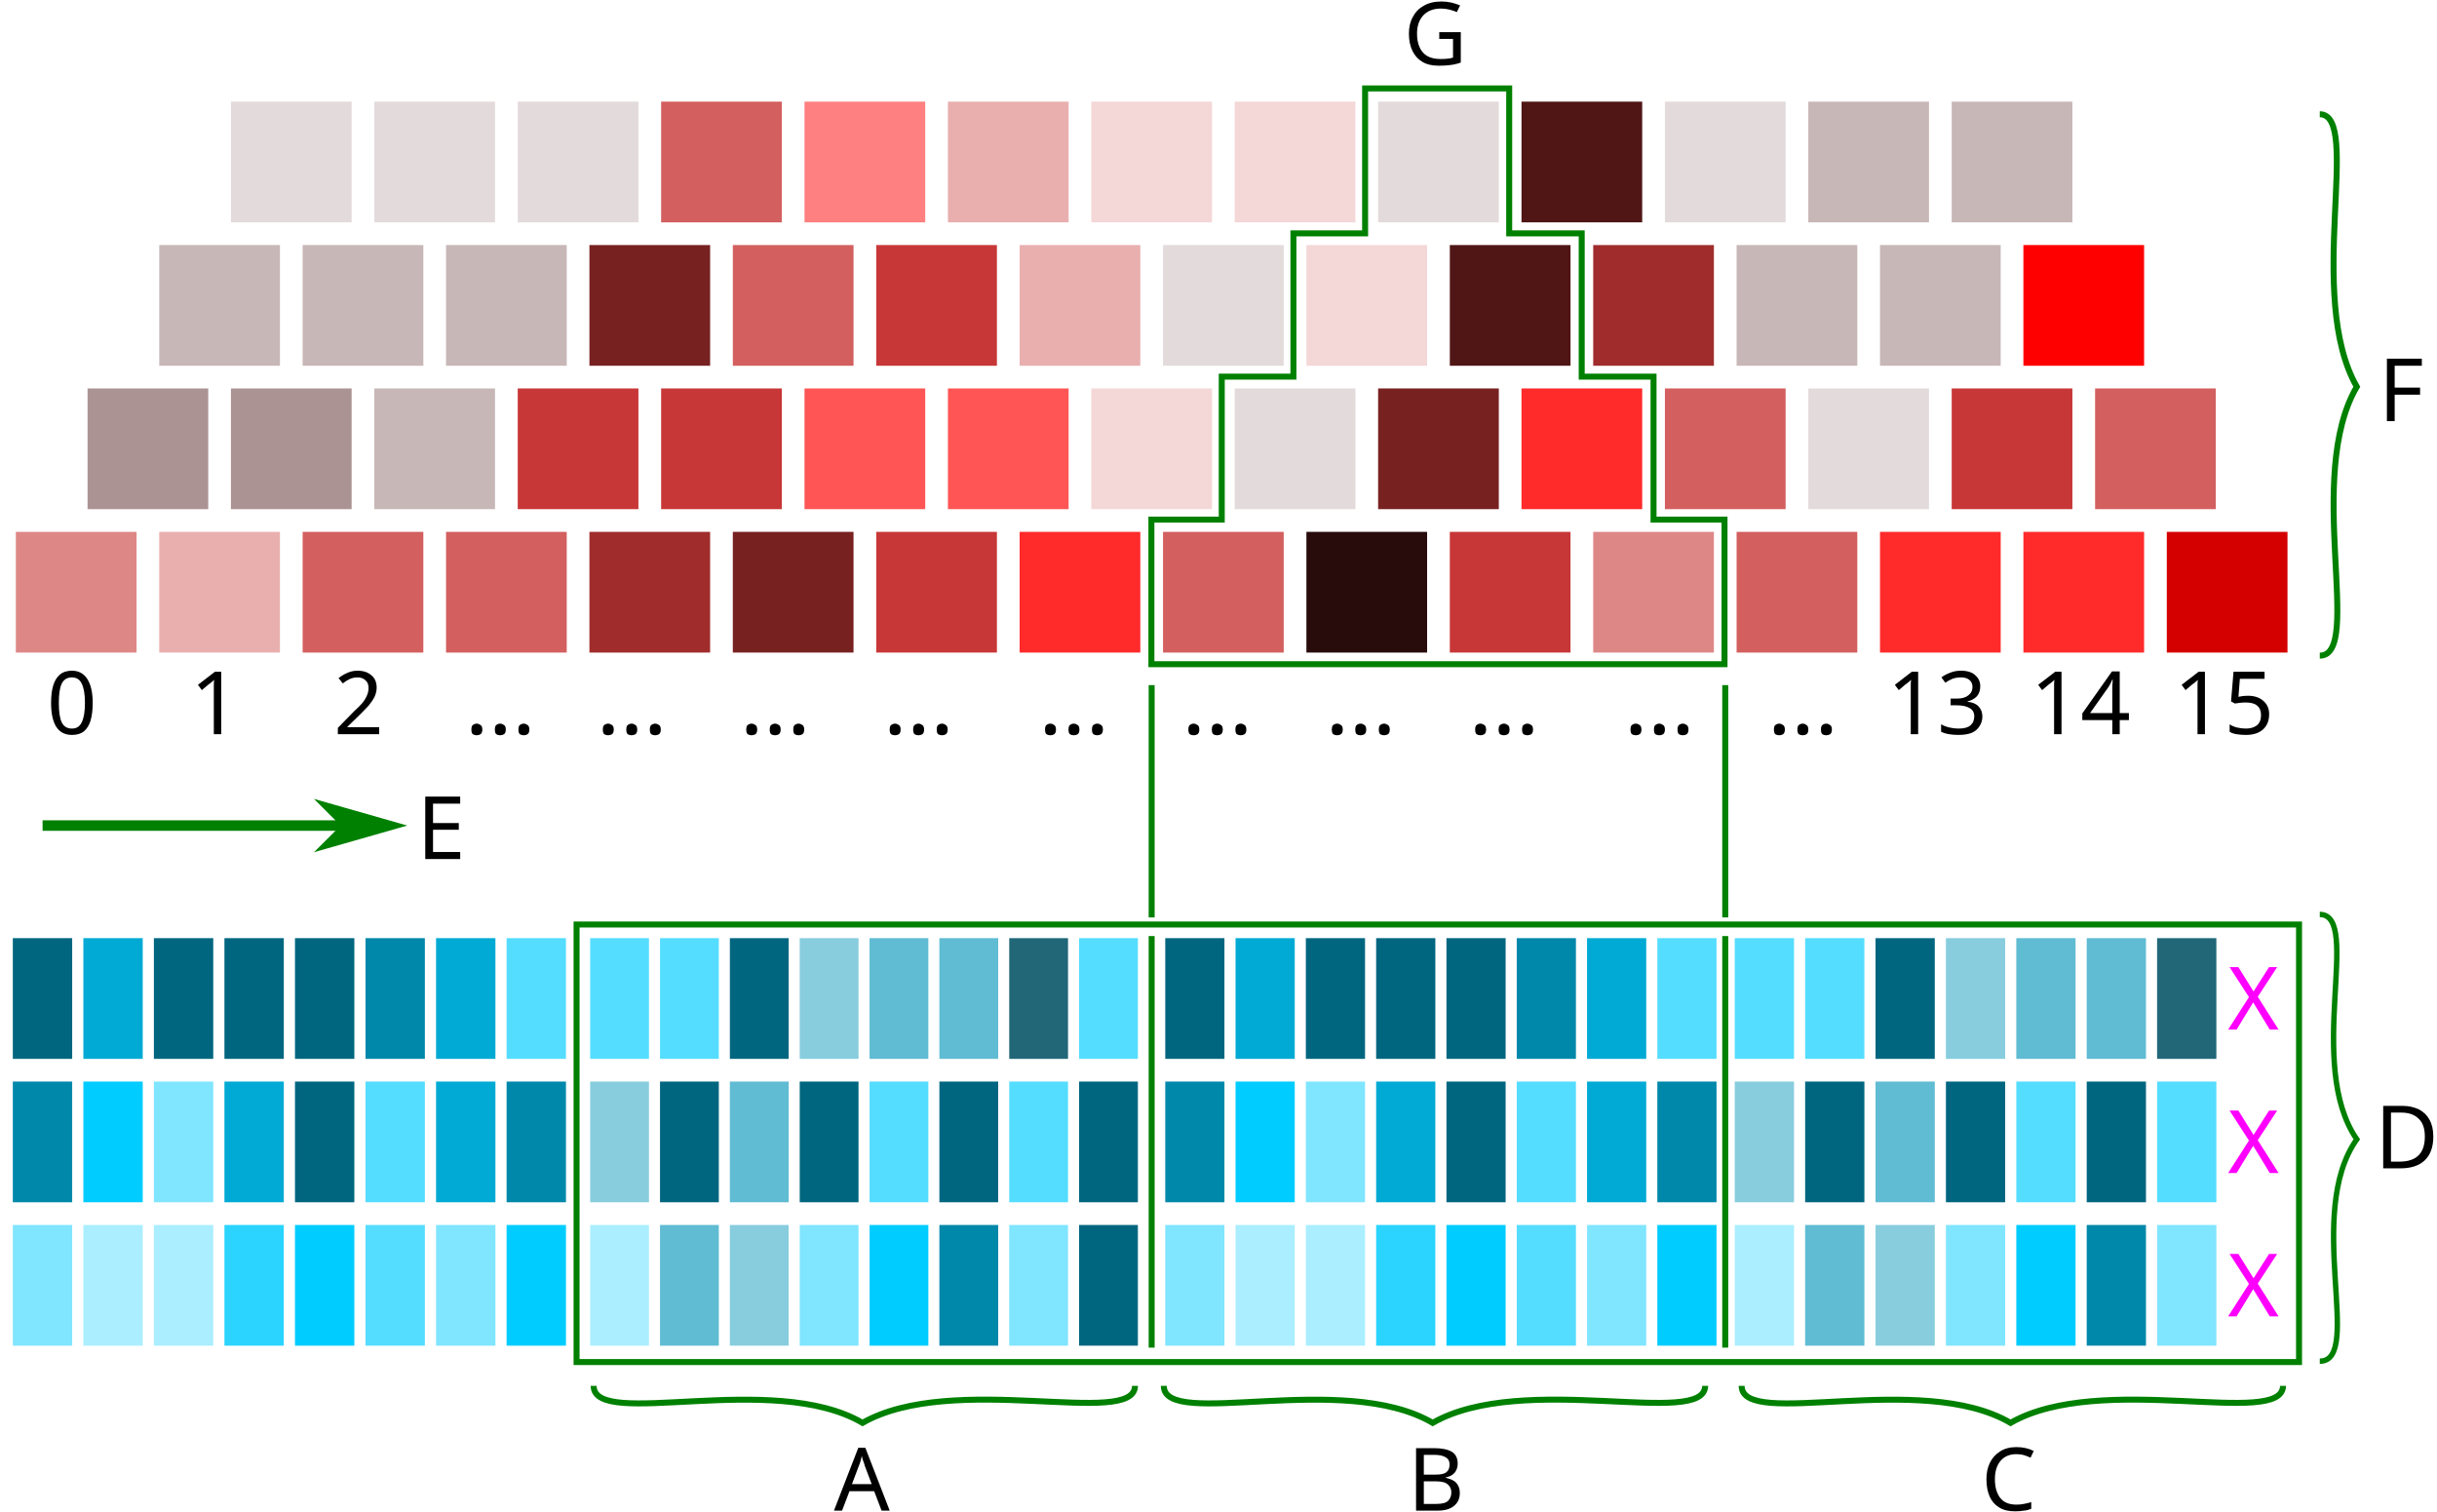
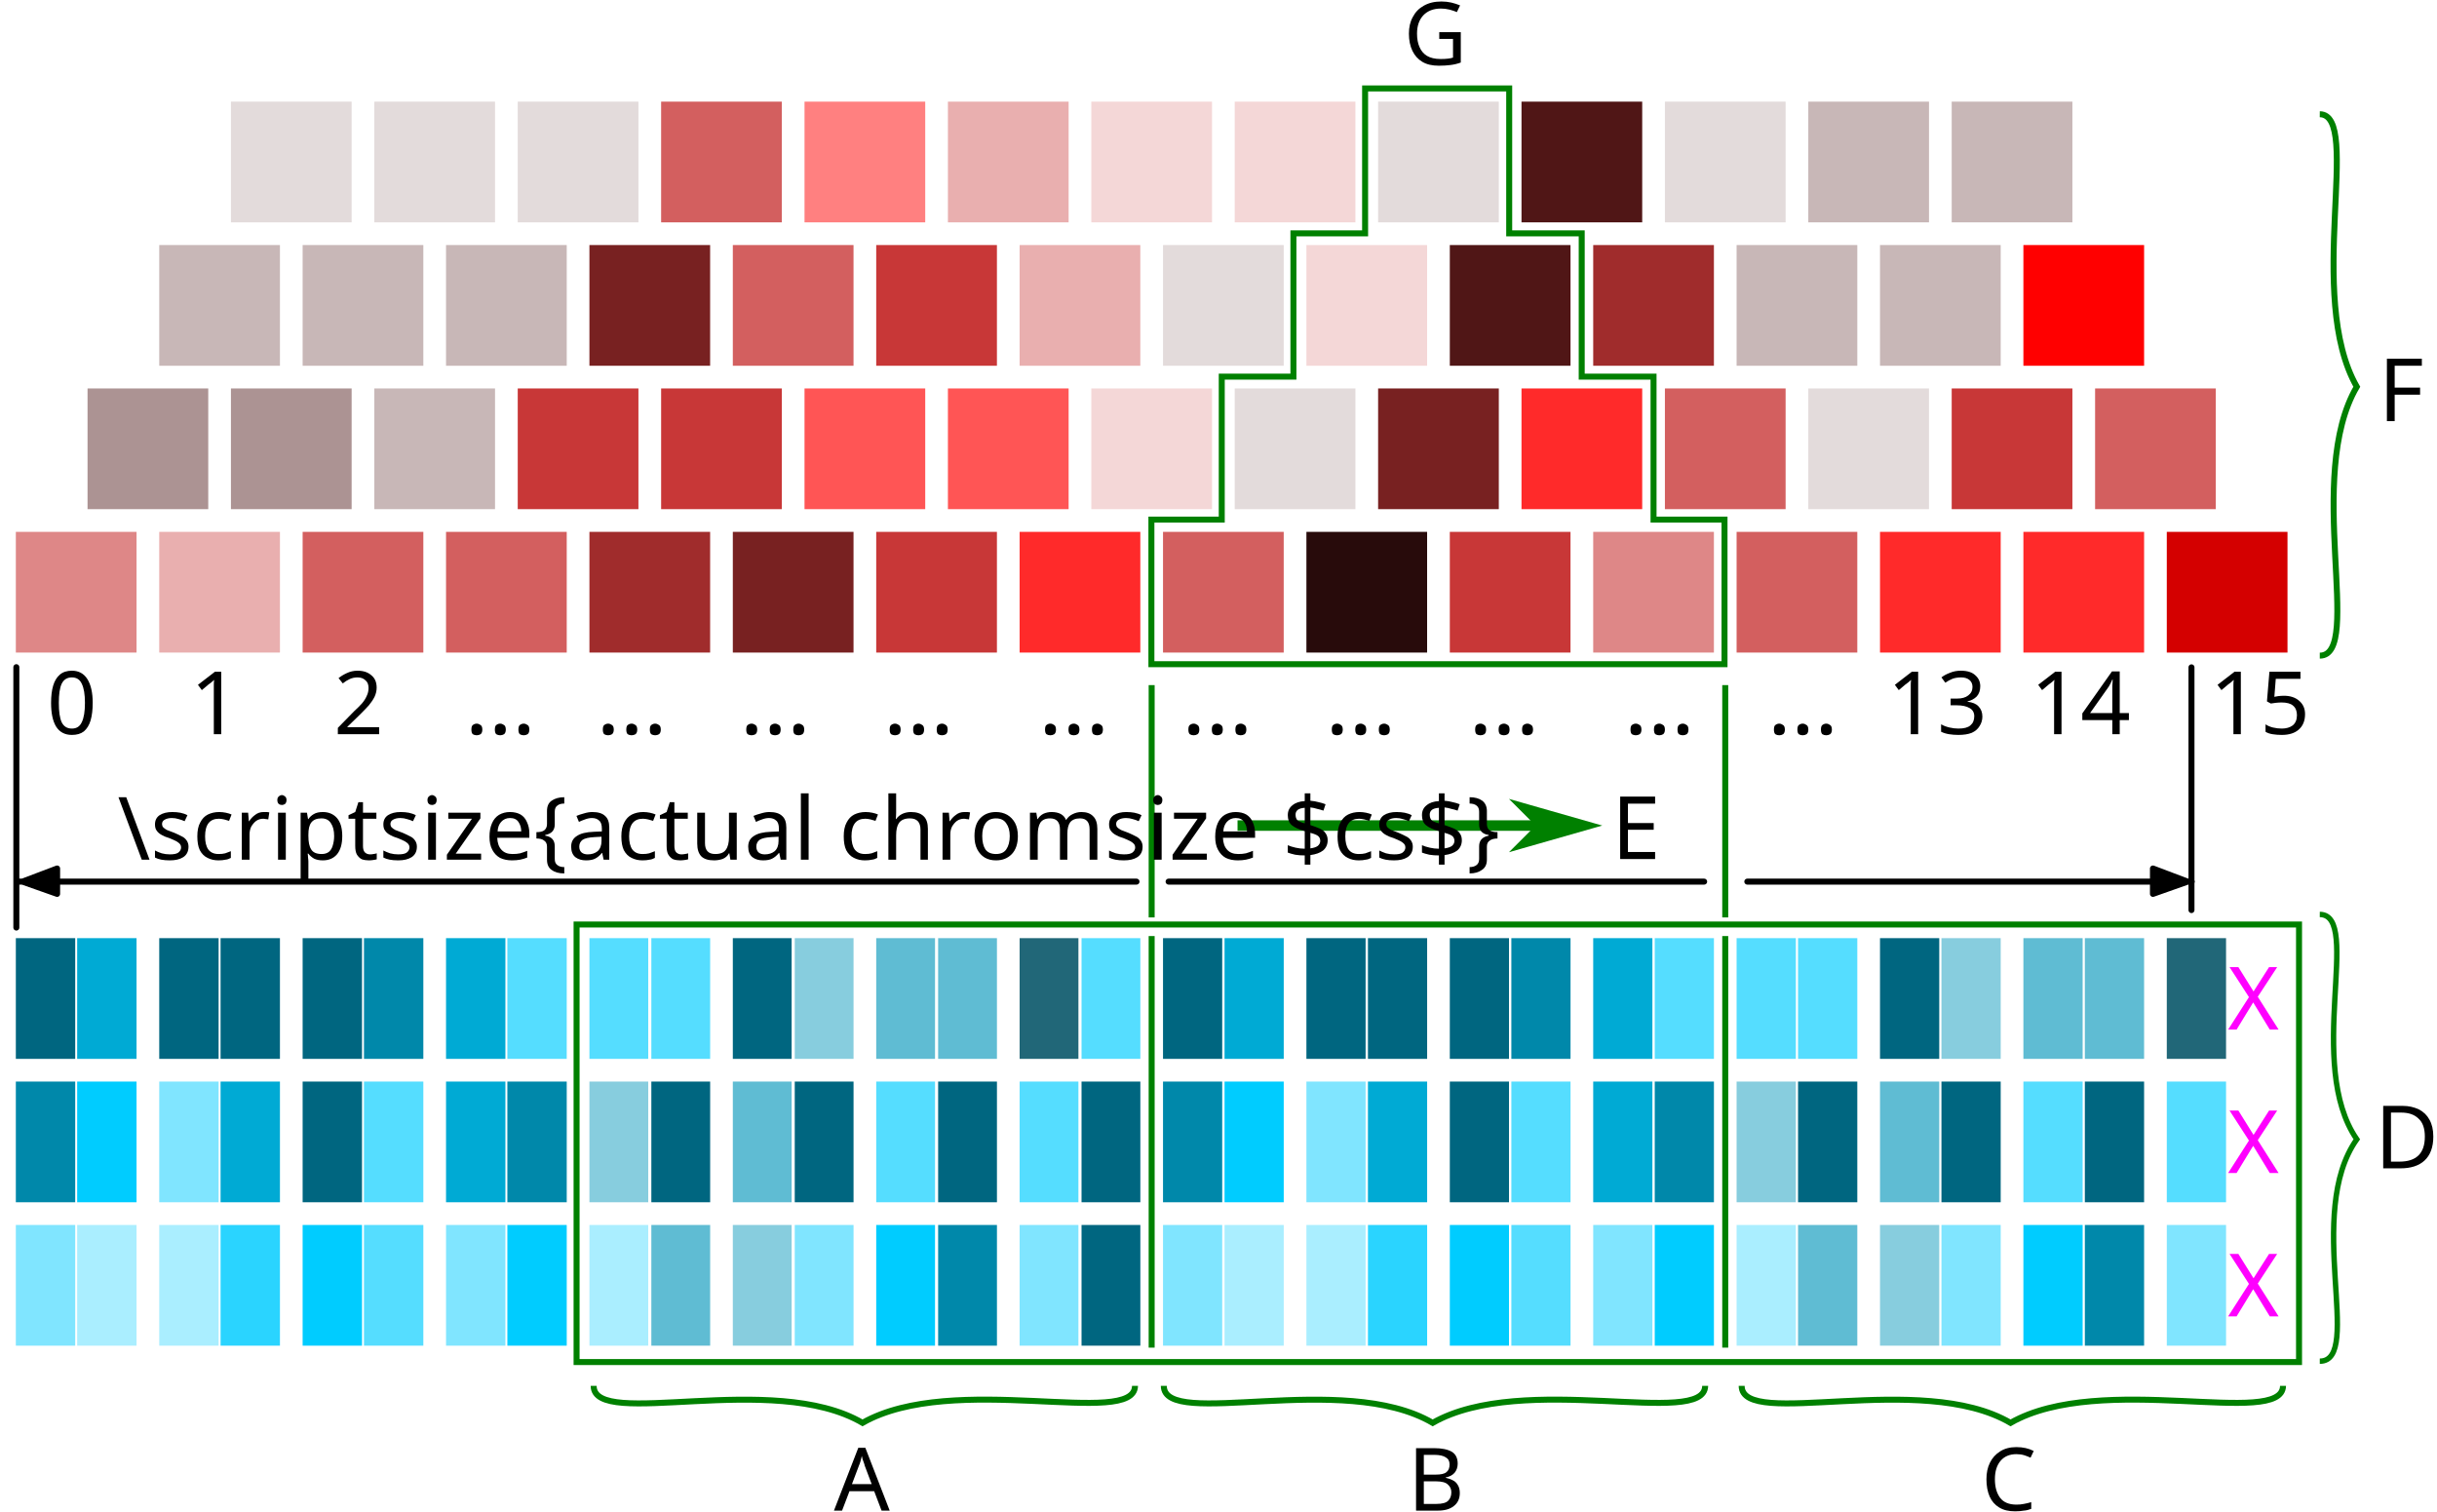
<svg xmlns="http://www.w3.org/2000/svg" width="107.917mm" height="66.946mm" viewBox="0 0 107.917 66.946" version="1.1" id="svg8">
  <defs id="defs2">
    <marker orient="auto" refY="0" refX="0" id="Arrow1Mend" style="overflow:visible">
      <path id="path5113" d="M 0,0 5,-5 -12.5,0 5,5 Z" style="fill:#008000;fill-opacity:1;fill-rule:evenodd;stroke:#008000;stroke-width:1pt;stroke-opacity:1" transform="matrix(-0.4,0,0,-0.4,-4,0)" />
    </marker>
    <marker orient="auto" refY="0" refX="0" id="Arrow1Lend" style="overflow:visible">
      <path id="path5107" d="M 0,0 5,-5 -12.5,0 5,5 Z" style="fill:#000000;fill-opacity:1;fill-rule:evenodd;stroke:#000000;stroke-width:1pt;stroke-opacity:1" transform="matrix(-0.8,0,0,-0.8,-10,0)" />
    </marker>
  </defs>
  <g id="layer1" transform="translate(-13.19149,-18.83229)">
-     <rect id="rect10" width="2.629" height="5.345" x="13.759" y="60.374" style="fill:#006680;stroke-width:0.186" />
-     <rect style="fill:#00aad4;stroke-width:0.186" y="60.374" x="16.883" height="5.345" width="2.629" id="rect3773" />
-     <rect id="rect3775" width="2.629" height="5.345" x="20.006" y="60.374" style="fill:#006680;stroke-width:0.186" />
-     <rect style="fill:#0088aa;stroke-width:0.186" y="66.724" x="13.759" height="5.345" width="2.629" id="rect3777" />
-     <rect id="rect3779" width="2.629" height="5.345" x="16.883" y="66.724" style="fill:#00ccff;stroke-width:0.186" />
-     <rect style="fill:#80e5ff;stroke-width:0.186" y="66.724" x="20.006" height="5.345" width="2.629" id="rect3781" />
-     <rect id="rect3783" width="2.629" height="5.345" x="13.759" y="73.074" style="fill:#80e5ff;stroke-width:0.186" />
-     <rect style="fill:#aaeeff;stroke-width:0.186" y="73.074" x="16.883" height="5.345" width="2.629" id="rect3785" />
-     <rect id="rect3787" width="2.629" height="5.345" x="20.006" y="73.074" style="fill:#aaeeff;stroke-width:0.186" />
-     <rect style="fill:#006680;stroke-width:0.186" y="60.374" x="23.13" height="5.345" width="2.629" id="rect3789" />
-     <rect id="rect3791" width="2.629" height="5.345" x="23.13" y="66.724" style="fill:#00aad4;stroke-width:0.186" />
-     <rect style="fill:#2ad4ff;stroke-width:0.186" y="73.074" x="23.13" height="5.345" width="2.629" id="rect3793" />
-     <rect style="fill:#006680;stroke-width:0.186" y="60.374" x="26.254" height="5.345" width="2.629" id="rect3795" />
-     <rect id="rect3797" width="2.629" height="5.345" x="29.377" y="60.374" style="fill:#0088aa;stroke-width:0.186" />
-     <rect style="fill:#00aad4;stroke-width:0.186" y="60.374" x="32.501" height="5.345" width="2.629" id="rect3799" />
-     <rect id="rect3801" width="2.629" height="5.345" x="26.254" y="66.724" style="fill:#006680;stroke-width:0.186" />
-     <rect style="fill:#55ddff;stroke-width:0.186" y="66.724" x="29.377" height="5.345" width="2.629" id="rect3803" />
-     <rect id="rect3805" width="2.629" height="5.345" x="32.501" y="66.724" style="fill:#00aad4;stroke-width:0.186" />
-     <rect style="fill:#00ccff;stroke-width:0.186" y="73.074" x="26.254" height="5.345" width="2.629" id="rect3807" />
-     <rect id="rect3809" width="2.629" height="5.345" x="29.377" y="73.074" style="fill:#55ddff;stroke-width:0.186" />
-     <rect style="fill:#80e5ff;stroke-width:0.186" y="73.074" x="32.501" height="5.345" width="2.629" id="rect3811" />
-     <rect id="rect3813" width="2.629" height="5.345" x="35.625" y="60.374" style="fill:#55ddff;stroke-width:0.186" />
-     <rect style="fill:#0088aa;stroke-width:0.186" y="66.724" x="35.625" height="5.345" width="2.629" id="rect3815" />
-     <rect id="rect3817" width="2.629" height="5.345" x="35.625" y="73.074" style="fill:#00ccff;stroke-width:0.186" />
-     <rect id="rect3819" width="2.604" height="5.345" x="39.326" y="60.374" style="fill:#55ddff;stroke-width:0.185" />
-     <rect style="fill:#55ddff;stroke-width:0.185" y="60.374" x="42.419" height="5.345" width="2.604" id="rect3821" />
-     <rect id="rect3823" width="2.604" height="5.345" x="45.512" y="60.374" style="fill:#006680;stroke-width:0.185" />
-     <rect style="fill:#87cdde;stroke-width:0.185" y="66.724" x="39.326" height="5.345" width="2.604" id="rect3825" />
-     <rect id="rect3827" width="2.604" height="5.345" x="42.419" y="66.724" style="fill:#006680;stroke-width:0.185" />
-     <rect style="fill:#5fbcd3;stroke-width:0.185" y="66.724" x="45.512" height="5.345" width="2.604" id="rect3829" />
-     <rect id="rect3831" width="2.604" height="5.345" x="39.326" y="73.074" style="fill:#aaeeff;stroke-width:0.185" />
-     <rect style="fill:#5fbcd3;stroke-width:0.185" y="73.074" x="42.419" height="5.345" width="2.604" id="rect3833" />
-     <rect id="rect3835" width="2.604" height="5.345" x="45.512" y="73.074" style="fill:#87cdde;stroke-width:0.185" />
-     <rect style="fill:#87cdde;stroke-width:0.185" y="60.374" x="48.605" height="5.345" width="2.604" id="rect3837" />
-     <rect id="rect3839" width="2.604" height="5.345" x="48.605" y="66.724" style="fill:#006680;stroke-width:0.185" />
-     <rect style="fill:#80e5ff;stroke-width:0.185" y="73.074" x="48.605" height="5.345" width="2.604" id="rect3841" />
-     <rect style="fill:#5fbcd3;stroke-width:0.185" y="60.374" x="51.698" height="5.345" width="2.604" id="rect3843" />
-     <rect id="rect3845" width="2.604" height="5.345" x="54.79" y="60.374" style="fill:#5fbcd3;stroke-width:0.185" />
-     <rect style="fill:#216778;stroke-width:0.185" y="60.374" x="57.883" height="5.345" width="2.604" id="rect3847" />
-     <rect id="rect3849" width="2.604" height="5.345" x="51.698" y="66.724" style="fill:#55ddff;stroke-width:0.185" />
-     <rect style="fill:#006680;stroke-width:0.185" y="66.724" x="54.79" height="5.345" width="2.604" id="rect3851" />
-     <rect id="rect3853" width="2.604" height="5.345" x="57.883" y="66.724" style="fill:#55ddff;stroke-width:0.185" />
-     <rect style="fill:#00ccff;stroke-width:0.185" y="73.074" x="51.698" height="5.345" width="2.604" id="rect3855" />
-     <rect id="rect3857" width="2.604" height="5.345" x="54.79" y="73.074" style="fill:#0088aa;stroke-width:0.185" />
-     <rect style="fill:#80e5ff;stroke-width:0.185" y="73.074" x="57.883" height="5.345" width="2.604" id="rect3859" />
-     <rect id="rect3861" width="2.604" height="5.345" x="60.976" y="60.374" style="fill:#55ddff;stroke-width:0.185" />
-     <rect style="fill:#006680;stroke-width:0.185" y="66.724" x="60.976" height="5.345" width="2.604" id="rect3863" />
-     <rect id="rect3865" width="2.604" height="5.345" x="60.976" y="73.074" style="fill:#006680;stroke-width:0.185" />
+     <rect id="rect10" width="2.629" height="5.345" x="13.893" y="60.374" style="fill:#006680;stroke-width:0.186" />
+     <rect style="fill:#00aad4;stroke-width:0.186" y="60.374" x="16.609" height="5.345" width="2.629" id="rect3773" />
+     <rect id="rect3775" width="2.629" height="5.345" x="20.243" y="60.374" style="fill:#006680;stroke-width:0.186" />
+     <rect style="fill:#0088aa;stroke-width:0.186" y="66.724" x="13.893" height="5.345" width="2.629" id="rect3777" />
+     <rect id="rect3779" width="2.629" height="5.345" x="16.609" y="66.724" style="fill:#00ccff;stroke-width:0.186" />
+     <rect style="fill:#80e5ff;stroke-width:0.186" y="66.724" x="20.243" height="5.345" width="2.629" id="rect3781" />
+     <rect id="rect3783" width="2.629" height="5.345" x="13.893" y="73.074" style="fill:#80e5ff;stroke-width:0.186" />
+     <rect style="fill:#aaeeff;stroke-width:0.186" y="73.074" x="16.609" height="5.345" width="2.629" id="rect3785" />
+     <rect id="rect3787" width="2.629" height="5.345" x="20.243" y="73.074" style="fill:#aaeeff;stroke-width:0.186" />
+     <rect style="fill:#006680;stroke-width:0.186" y="60.374" x="22.959" height="5.345" width="2.629" id="rect3789" />
+     <rect id="rect3791" width="2.629" height="5.345" x="22.959" y="66.724" style="fill:#00aad4;stroke-width:0.186" />
+     <rect style="fill:#2ad4ff;stroke-width:0.186" y="73.074" x="22.959" height="5.345" width="2.629" id="rect3793" />
+     <rect style="fill:#006680;stroke-width:0.186" y="60.374" x="26.593" height="5.345" width="2.629" id="rect3795" />
+     <rect id="rect3797" width="2.629" height="5.345" x="29.309" y="60.374" style="fill:#0088aa;stroke-width:0.186" />
+     <rect style="fill:#00aad4;stroke-width:0.186" y="60.374" x="32.943" height="5.345" width="2.629" id="rect3799" />
+     <rect id="rect3801" width="2.629" height="5.345" x="26.593" y="66.724" style="fill:#006680;stroke-width:0.186" />
+     <rect style="fill:#55ddff;stroke-width:0.186" y="66.724" x="29.309" height="5.345" width="2.629" id="rect3803" />
+     <rect id="rect3805" width="2.629" height="5.345" x="32.943" y="66.724" style="fill:#00aad4;stroke-width:0.186" />
+     <rect style="fill:#00ccff;stroke-width:0.186" y="73.074" x="26.593" height="5.345" width="2.629" id="rect3807" />
+     <rect id="rect3809" width="2.629" height="5.345" x="29.309" y="73.074" style="fill:#55ddff;stroke-width:0.186" />
+     <rect style="fill:#80e5ff;stroke-width:0.186" y="73.074" x="32.943" height="5.345" width="2.629" id="rect3811" />
+     <rect id="rect3813" width="2.629" height="5.345" x="35.659" y="60.374" style="fill:#55ddff;stroke-width:0.186" />
+     <rect style="fill:#0088aa;stroke-width:0.186" y="66.724" x="35.659" height="5.345" width="2.629" id="rect3815" />
+     <rect id="rect3817" width="2.629" height="5.345" x="35.659" y="73.074" style="fill:#00ccff;stroke-width:0.186" />
+     <rect id="rect3819" width="2.604" height="5.345" x="39.293" y="60.374" style="fill:#55ddff;stroke-width:0.185" />
+     <rect style="fill:#55ddff;stroke-width:0.185" y="60.374" x="42.035" height="5.345" width="2.604" id="rect3821" />
+     <rect id="rect3823" width="2.604" height="5.345" x="45.643" y="60.374" style="fill:#006680;stroke-width:0.185" />
+     <rect style="fill:#87cdde;stroke-width:0.185" y="66.724" x="39.293" height="5.345" width="2.604" id="rect3825" />
+     <rect id="rect3827" width="2.604" height="5.345" x="42.035" y="66.724" style="fill:#006680;stroke-width:0.185" />
+     <rect style="fill:#5fbcd3;stroke-width:0.185" y="66.724" x="45.643" height="5.345" width="2.604" id="rect3829" />
+     <rect id="rect3831" width="2.604" height="5.345" x="39.293" y="73.074" style="fill:#aaeeff;stroke-width:0.185" />
+     <rect style="fill:#5fbcd3;stroke-width:0.185" y="73.074" x="42.035" height="5.345" width="2.604" id="rect3833" />
+     <rect id="rect3835" width="2.604" height="5.345" x="45.643" y="73.074" style="fill:#87cdde;stroke-width:0.185" />
+     <rect style="fill:#87cdde;stroke-width:0.185" y="60.374" x="48.385" height="5.345" width="2.604" id="rect3837" />
+     <rect id="rect3839" width="2.604" height="5.345" x="48.385" y="66.724" style="fill:#006680;stroke-width:0.185" />
+     <rect style="fill:#80e5ff;stroke-width:0.185" y="73.074" x="48.385" height="5.345" width="2.604" id="rect3841" />
+     <rect style="fill:#5fbcd3;stroke-width:0.185" y="60.374" x="51.993" height="5.345" width="2.604" id="rect3843" />
+     <rect id="rect3845" width="2.604" height="5.345" x="54.735" y="60.374" style="fill:#5fbcd3;stroke-width:0.185" />
+     <rect style="fill:#216778;stroke-width:0.185" y="60.374" x="58.343" height="5.345" width="2.604" id="rect3847" />
+     <rect id="rect3849" width="2.604" height="5.345" x="51.993" y="66.724" style="fill:#55ddff;stroke-width:0.185" />
+     <rect style="fill:#006680;stroke-width:0.185" y="66.724" x="54.735" height="5.345" width="2.604" id="rect3851" />
+     <rect id="rect3853" width="2.604" height="5.345" x="58.343" y="66.724" style="fill:#55ddff;stroke-width:0.185" />
+     <rect style="fill:#00ccff;stroke-width:0.185" y="73.074" x="51.993" height="5.345" width="2.604" id="rect3855" />
+     <rect id="rect3857" width="2.604" height="5.345" x="54.735" y="73.074" style="fill:#0088aa;stroke-width:0.185" />
+     <rect style="fill:#80e5ff;stroke-width:0.185" y="73.074" x="58.343" height="5.345" width="2.604" id="rect3859" />
+     <rect id="rect3861" width="2.604" height="5.345" x="61.085" y="60.374" style="fill:#55ddff;stroke-width:0.185" />
+     <rect style="fill:#006680;stroke-width:0.185" y="66.724" x="61.085" height="5.345" width="2.604" id="rect3863" />
+     <rect id="rect3865" width="2.604" height="5.345" x="61.085" y="73.074" style="fill:#006680;stroke-width:0.185" />
    <rect style="fill:#c8b7b7;stroke-width:0.265" y="29.683" x="20.243" height="5.345" width="5.345" id="rect3871" />
    <rect style="fill:#ac9393;stroke-width:0.265" y="36.033" x="17.068" height="5.345" width="5.345" id="rect3875" />
    <rect id="rect3877" width="5.345" height="5.345" x="23.418" y="36.033" style="fill:#ac9393;stroke-width:0.265" />
    <rect style="fill:#de8787;stroke-width:0.265" y="42.383" x="13.893" height="5.345" width="5.345" id="rect3879" />
    <rect id="rect3881" width="5.345" height="5.345" x="20.243" y="42.383" style="fill:#e9afaf;stroke-width:0.265" />
    <rect style="fill:#d35f5f;stroke-width:0.265" y="42.383" x="26.593" height="5.345" width="5.345" id="rect3883" />
    <rect id="rect3885" width="5.345" height="5.345" x="26.593" y="29.683" style="fill:#c8b7b7;stroke-width:0.265" />
    <rect style="fill:#c8b7b7;stroke-width:0.265;fill-opacity:1" y="36.033" x="29.768" height="5.345" width="5.345" id="rect3887" />
    <rect id="rect3889" width="5.345" height="5.345" x="32.943" y="42.383" style="fill:#d35f5f;stroke-width:0.265" />
    <rect id="rect3891" width="5.345" height="5.345" x="32.943" y="29.683" style="fill:#c8b7b7;stroke-width:0.265" />
    <rect style="fill:#782121;stroke-width:0.265" y="29.683" x="39.293" height="5.345" width="5.345" id="rect3893" />
    <rect id="rect3895" width="5.345" height="5.345" x="45.643" y="29.683" style="fill:#d35f5f;stroke-width:0.265" />
    <rect style="fill:#c83737;stroke-width:0.265" y="36.033" x="36.118" height="5.345" width="5.345" id="rect3897" />
    <rect id="rect3899" width="5.345" height="5.345" x="42.468" y="36.033" style="fill:#c83737;stroke-width:0.265" />
    <rect style="fill:#ff5555;stroke-width:0.265" y="36.033" x="48.818" height="5.345" width="5.345" id="rect3901" />
    <rect id="rect3903" width="5.345" height="5.345" x="39.293" y="42.383" style="fill:#a02c2c;stroke-width:0.265" />
    <rect style="fill:#782121;stroke-width:0.265" y="42.383" x="45.643" height="5.345" width="5.345" id="rect3905" />
    <rect id="rect3907" width="5.345" height="5.345" x="51.993" y="42.383" style="fill:#c83737;stroke-width:0.265" />
    <rect style="fill:#c83737;stroke-width:0.265" y="29.683" x="51.993" height="5.345" width="5.345" id="rect3909" />
    <rect id="rect3911" width="5.345" height="5.345" x="55.168" y="36.033" style="fill:#ff5555;stroke-width:0.265" />
    <rect style="fill:#ff2a2a;stroke-width:0.265" y="42.383" x="58.343" height="5.345" width="5.345" id="rect3913" />
    <rect style="fill:#e9afaf;stroke-width:0.265" y="29.683" x="58.343" height="5.345" width="5.345" id="rect3915" />
    <rect id="rect3917" width="5.345" height="5.345" x="64.693" y="29.683" style="fill:#e3dbdb;stroke-width:0.265;fill-opacity:1" />
    <rect style="fill:#f4d7d7;stroke-width:0.265;fill-opacity:1" y="29.683" x="71.043" height="5.345" width="5.345" id="rect3919" />
    <rect id="rect3921" width="5.345" height="5.345" x="61.518" y="36.033" style="fill:#f4d7d7;stroke-width:0.265" />
    <rect style="fill:#e3dbdb;stroke-width:0.265" y="36.033" x="67.868" height="5.345" width="5.345" id="rect3923" />
    <rect id="rect3925" width="5.345" height="5.345" x="74.218" y="36.033" style="fill:#782121;stroke-width:0.265" />
    <rect style="fill:#d35f5f;stroke-width:0.265" y="42.383" x="64.693" height="5.345" width="5.345" id="rect3927" />
    <rect id="rect3929" width="5.345" height="5.345" x="71.043" y="42.383" style="fill:#280b0b;stroke-width:0.265" />
    <rect style="fill:#c83737;stroke-width:0.265" y="42.383" x="77.393" height="5.345" width="5.345" id="rect3931" />
    <rect id="rect3933" width="5.345" height="5.345" x="77.393" y="29.683" style="fill:#501616;stroke-width:0.265" />
    <rect style="fill:#ff2a2a;stroke-width:0.265" y="36.033" x="80.568" height="5.345" width="5.345" id="rect3935" />
    <rect id="rect3937" width="5.345" height="5.345" x="83.743" y="42.383" style="fill:#de8787;stroke-width:0.265" />
    <rect id="rect3939" width="5.345" height="5.345" x="83.743" y="29.683" style="fill:#a02c2c;stroke-width:0.265" />
    <rect style="fill:#c8b7b7;stroke-width:0.265;fill-opacity:1" y="29.683" x="90.093" height="5.345" width="5.345" id="rect3941" />
    <rect id="rect3943" width="5.345" height="5.345" x="96.443" y="29.683" style="fill:#c8b7b7;stroke-width:0.265" />
    <rect style="fill:#d35f5f;stroke-width:0.265" y="36.033" x="86.918" height="5.345" width="5.345" id="rect3945" />
    <rect id="rect3947" width="5.345" height="5.345" x="93.268" y="36.033" style="fill:#e3dbdb;stroke-width:0.265;fill-opacity:1" />
    <rect style="fill:#c83737;stroke-width:0.265" y="36.033" x="99.618" height="5.345" width="5.345" id="rect3949" />
    <rect id="rect3951" width="5.345" height="5.345" x="90.093" y="42.383" style="fill:#d35f5f;stroke-width:0.265" />
    <rect style="fill:#ff2a2a;stroke-width:0.265" y="42.383" x="96.443" height="5.345" width="5.345" id="rect3953" />
    <rect id="rect3955" width="5.345" height="5.345" x="102.793" y="42.383" style="fill:#ff2a2a;stroke-width:0.265" />
    <rect style="fill:#ff0000;stroke-width:0.265" y="29.683" x="102.793" height="5.345" width="5.345" id="rect3957" />
    <rect id="rect3959" width="5.345" height="5.345" x="105.968" y="36.033" style="fill:#d35f5f;stroke-width:0.265" />
    <rect style="fill:#d40000;stroke-width:0.265" y="42.383" x="109.143" height="5.345" width="5.345" id="rect3961" />
    <rect style="fill:#e3dbdb;stroke-width:0.265" y="23.333" x="23.418" height="5.345" width="5.345" id="rect3985" />
    <rect style="fill:#e3dbdb;stroke-width:0.265;fill-opacity:1" y="23.333" x="29.768" height="5.345" width="5.345" id="rect3999" />
    <rect id="rect4001" width="5.345" height="5.345" x="36.118" y="23.333" style="fill:#e3dbdb;stroke-width:0.265" />
    <rect style="fill:#d35f5f;stroke-width:0.265" y="23.333" x="42.468" height="5.345" width="5.345" id="rect4003" />
    <rect id="rect4009" width="5.345" height="5.345" x="48.818" y="23.333" style="fill:#ff8080;stroke-width:0.265" />
    <rect id="rect4023" width="5.345" height="5.345" x="55.168" y="23.333" style="fill:#e9afaf;stroke-width:0.265" />
    <rect style="fill:#f4d7d7;stroke-width:0.265" y="23.333" x="61.518" height="5.345" width="5.345" id="rect4025" />
    <rect id="rect4027" width="5.345" height="5.345" x="67.868" y="23.333" style="fill:#f4d7d7;stroke-width:0.265" />
    <rect style="fill:#e3dbdb;stroke-width:0.265;fill-opacity:1" y="23.333" x="74.218" height="5.345" width="5.345" id="rect4033" />
    <rect style="fill:#501616;stroke-width:0.265" y="23.333" x="80.568" height="5.345" width="5.345" id="rect4047" />
    <rect id="rect4049" width="5.345" height="5.345" x="86.918" y="23.333" style="fill:#e3dbdb;stroke-width:0.265;fill-opacity:1" />
    <rect style="fill:#c8b7b7;stroke-width:0.265" y="23.333" x="93.268" height="5.345" width="5.345" id="rect4051" />
    <rect id="rect4057" width="5.345" height="5.345" x="99.618" y="23.333" style="fill:#c8b7b7;stroke-width:0.265" />
    <path style="fill:none;stroke:#008000;stroke-width:0.265px;stroke-linecap:butt;stroke-linejoin:miter;stroke-opacity:1" d="M 64.19,59.456 V 49.169" id="path4071" />
    <path id="path4073" d="M 89.59,59.456 V 49.169" style="fill:none;stroke:#008000;stroke-width:0.265px;stroke-linecap:butt;stroke-linejoin:miter;stroke-opacity:1" />
    <path style="fill:none;stroke:#008000;stroke-width:0.265px;stroke-linecap:butt;stroke-linejoin:miter;stroke-opacity:1" d="m 64.179,48.243 v -6.402 h 3.115 v -6.331 h 3.174 v -6.344 h 3.174 v -6.418 h 6.381 v 6.418 h 3.211 v 6.344 h 3.181 v 6.331 h 3.143 v 6.402 z" id="path4075" />
    <path style="fill:none;stroke:#008000;stroke-width:0.265px;stroke-linecap:butt;stroke-linejoin:miter;stroke-opacity:1" d="m 39.48,80.198 c 0,1.954 7.938,-0.687 11.906,1.639 4.023,-2.293 12.05,0.247 12.067,-1.639" id="path4104" />
    <path id="path4106" d="m 64.728,80.198 c 0,1.954 7.938,-0.687 11.906,1.639 4.023,-2.293 12.05,0.247 12.067,-1.639" style="fill:none;stroke:#008000;stroke-width:0.265px;stroke-linecap:butt;stroke-linejoin:miter;stroke-opacity:1" />
    <path style="fill:none;stroke:#008000;stroke-width:0.265px;stroke-linecap:butt;stroke-linejoin:miter;stroke-opacity:1" d="m 90.317,80.198 c 0,1.954 7.938,-0.687 11.906,1.639 4.023,-2.293 12.05,0.247 12.067,-1.639" id="path4108" />
    <rect style="fill:none;stroke:#008000;stroke-width:0.265;stroke-opacity:1" id="rect4126" width="76.275" height="19.374" x="38.724" y="59.77" ry="5.6843419e-14" />
    <path id="path4128" d="M 64.19,78.506 V 60.281" style="fill:none;stroke:#008000;stroke-width:0.265px;stroke-linecap:butt;stroke-linejoin:miter;stroke-opacity:1" />
    <path style="fill:none;stroke:#008000;stroke-width:0.265px;stroke-linecap:butt;stroke-linejoin:miter;stroke-opacity:1" d="M 89.59,78.506 V 60.281" id="path4130" />
    <path style="fill:none;stroke:#008000;stroke-width:0.265px;stroke-linecap:butt;stroke-linejoin:miter;stroke-opacity:1" d="m 115.918,47.864 c 1.954,0 -0.687,-7.938 1.639,-11.906 -2.293,-4.023 0.247,-12.05 -1.639,-12.067" id="path4108-5" />
    <path id="path4291" d="m 115.918,79.106 c 1.954,0 -0.687,-6.55 1.639,-9.825 -2.293,-3.32 0.247,-9.944 -1.639,-9.957" style="fill:none;stroke:#008000;stroke-width:0.24px;stroke-linecap:butt;stroke-linejoin:miter;stroke-opacity:1" />
-     <path style="display:inline;fill:none;stroke:#008000;stroke-width:0.465;stroke-linecap:butt;stroke-linejoin:miter;stroke-miterlimit:4;stroke-dasharray:none;stroke-opacity:1;marker-end:url(#Arrow1Mend)" d="M 15.077,55.388 H 30.311" id="path4297" />
-     <rect style="fill:#006680;stroke-width:0.185" y="60.374" x="64.792" height="5.345" width="2.621" id="rect5951" />
-     <rect id="rect5953" width="2.621" height="5.345" x="67.905" y="60.374" style="fill:#00aad4;stroke-width:0.185" />
-     <rect style="fill:#006680;stroke-width:0.185" y="60.374" x="71.018" height="5.345" width="2.621" id="rect5955" />
-     <rect id="rect5957" width="2.621" height="5.345" x="64.792" y="66.724" style="fill:#0088aa;stroke-width:0.185" />
-     <rect style="fill:#00ccff;stroke-width:0.185" y="66.724" x="67.905" height="5.345" width="2.621" id="rect5959" />
-     <rect id="rect5961" width="2.621" height="5.345" x="71.018" y="66.724" style="fill:#80e5ff;stroke-width:0.185" />
-     <rect style="fill:#80e5ff;stroke-width:0.185" y="73.074" x="64.792" height="5.345" width="2.621" id="rect5963" />
-     <rect id="rect5965" width="2.621" height="5.345" x="67.905" y="73.074" style="fill:#aaeeff;stroke-width:0.185" />
-     <rect style="fill:#aaeeff;stroke-width:0.185" y="73.074" x="71.018" height="5.345" width="2.621" id="rect5967" />
-     <rect id="rect5969" width="2.621" height="5.345" x="74.131" y="60.374" style="fill:#006680;stroke-width:0.185" />
-     <rect style="fill:#00aad4;stroke-width:0.185" y="66.724" x="74.131" height="5.345" width="2.621" id="rect5971" />
-     <rect id="rect5973" width="2.621" height="5.345" x="74.131" y="73.074" style="fill:#2ad4ff;stroke-width:0.185" />
-     <rect id="rect5975" width="2.621" height="5.345" x="77.244" y="60.374" style="fill:#006680;stroke-width:0.185" />
-     <rect style="fill:#0088aa;stroke-width:0.185" y="60.374" x="80.357" height="5.345" width="2.621" id="rect5977" />
-     <rect id="rect5979" width="2.621" height="5.345" x="83.47" y="60.374" style="fill:#00aad4;stroke-width:0.185" />
-     <rect style="fill:#006680;stroke-width:0.185" y="66.724" x="77.244" height="5.345" width="2.621" id="rect5981" />
-     <rect id="rect5983" width="2.621" height="5.345" x="80.357" y="66.724" style="fill:#55ddff;stroke-width:0.185" />
-     <rect style="fill:#00aad4;stroke-width:0.185" y="66.724" x="83.47" height="5.345" width="2.621" id="rect5985" />
-     <rect id="rect5987" width="2.621" height="5.345" x="77.244" y="73.074" style="fill:#00ccff;stroke-width:0.185" />
-     <rect style="fill:#55ddff;stroke-width:0.185" y="73.074" x="80.357" height="5.345" width="2.621" id="rect5989" />
-     <rect id="rect5991" width="2.621" height="5.345" x="83.47" y="73.074" style="fill:#80e5ff;stroke-width:0.185" />
-     <rect style="fill:#55ddff;stroke-width:0.185" y="60.374" x="86.583" height="5.345" width="2.621" id="rect5993" />
-     <rect id="rect5995" width="2.621" height="5.345" x="86.583" y="66.724" style="fill:#0088aa;stroke-width:0.185" />
-     <rect style="fill:#00ccff;stroke-width:0.185" y="73.074" x="86.583" height="5.345" width="2.621" id="rect5997" />
-     <rect style="fill:#55ddff;stroke-width:0.185" y="60.374" x="90.011" height="5.345" width="2.624" id="rect5999" />
-     <rect id="rect6001" width="2.624" height="5.345" x="93.128" y="60.374" style="fill:#55ddff;stroke-width:0.185" />
-     <rect style="fill:#006680;stroke-width:0.185" y="60.374" x="96.245" height="5.345" width="2.624" id="rect6003" />
-     <rect id="rect6005" width="2.624" height="5.345" x="90.011" y="66.724" style="fill:#87cdde;stroke-width:0.185" />
-     <rect style="fill:#006680;stroke-width:0.185" y="66.724" x="93.128" height="5.345" width="2.624" id="rect6007" />
-     <rect id="rect6009" width="2.624" height="5.345" x="96.245" y="66.724" style="fill:#5fbcd3;stroke-width:0.185" />
-     <rect style="fill:#aaeeff;stroke-width:0.185" y="73.074" x="90.011" height="5.345" width="2.624" id="rect6011" />
-     <rect id="rect6013" width="2.624" height="5.345" x="93.128" y="73.074" style="fill:#5fbcd3;stroke-width:0.185" />
-     <rect style="fill:#87cdde;stroke-width:0.185" y="73.074" x="96.245" height="5.345" width="2.624" id="rect6015" />
-     <rect id="rect6017" width="2.624" height="5.345" x="99.362" y="60.374" style="fill:#87cdde;stroke-width:0.185" />
-     <rect style="fill:#006680;stroke-width:0.185" y="66.724" x="99.362" height="5.345" width="2.624" id="rect6019" />
-     <rect id="rect6021" width="2.624" height="5.345" x="99.362" y="73.074" style="fill:#80e5ff;stroke-width:0.185" />
-     <rect id="rect6023" width="2.624" height="5.345" x="102.479" y="60.374" style="fill:#5fbcd3;stroke-width:0.185" />
-     <rect style="fill:#5fbcd3;stroke-width:0.185" y="60.374" x="105.597" height="5.345" width="2.624" id="rect6025" />
-     <rect id="rect6027" width="2.624" height="5.345" x="108.714" y="60.374" style="fill:#216778;stroke-width:0.185" />
-     <rect style="fill:#55ddff;stroke-width:0.185" y="66.724" x="102.479" height="5.345" width="2.624" id="rect6029" />
-     <rect id="rect6031" width="2.624" height="5.345" x="105.597" y="66.724" style="fill:#006680;stroke-width:0.185" />
-     <rect style="fill:#55ddff;stroke-width:0.185" y="66.724" x="108.714" height="5.345" width="2.624" id="rect6033" />
-     <rect id="rect6035" width="2.624" height="5.345" x="102.479" y="73.074" style="fill:#00ccff;stroke-width:0.185" />
-     <rect style="fill:#0088aa;stroke-width:0.185" y="73.074" x="105.597" height="5.345" width="2.624" id="rect6037" />
-     <rect id="rect6039" width="2.624" height="5.345" x="108.714" y="73.074" style="fill:#80e5ff;stroke-width:0.185" />
-     <text xml:space="preserve" style="font-style:normal;font-weight:normal;font-size:3.881px;line-height:1.25;font-family:sans-serif;letter-spacing:0px;word-spacing:0px;fill:#ff00ff;fill-opacity:1;stroke:none;stroke-width:0.265;" x="111.843" y="64.423" id="text6343">
-       <tspan id="tspan6341" x="111.843" y="64.423" style="stroke-width:0.265;fill:#ff00ff;">X</tspan>
-     </text>
-     <text id="text6347" y="70.773" x="111.843" style="font-style:normal;font-weight:normal;font-size:3.881px;line-height:1.25;font-family:sans-serif;letter-spacing:0px;word-spacing:0px;fill:#ff00ff;fill-opacity:1;stroke:none;stroke-width:0.265;" xml:space="preserve">
-       <tspan style="stroke-width:0.265;fill:#ff00ff;" y="70.773" x="111.843" id="tspan6345">X</tspan>
-     </text>
-     <text xml:space="preserve" style="font-style:normal;font-weight:normal;font-size:3.881px;line-height:1.25;font-family:sans-serif;letter-spacing:0px;word-spacing:0px;fill:#ff00ff;fill-opacity:1;stroke:none;stroke-width:0.265;" x="111.843" y="77.123" id="text6351">
-       <tspan id="tspan6349" x="111.843" y="77.123" style="stroke-width:0.265;fill:#ff00ff;">X</tspan>
-     </text>
+     <path style="display:inline;fill:none;stroke:#008000;stroke-width:0.465;stroke-linecap:butt;stroke-linejoin:miter;stroke-miterlimit:4;stroke-dasharray:none;stroke-opacity:1;marker-end:url(#Arrow1Mend)" d="M 67.993,55.388 H 83.228" id="path4297" />
+     <rect style="fill:#006680;stroke-width:0.185" y="60.374" x="64.693" height="5.345" width="2.621" id="rect5951" />
+     <rect id="rect5953" width="2.621" height="5.345" x="67.418" y="60.374" style="fill:#00aad4;stroke-width:0.185" />
+     <rect style="fill:#006680;stroke-width:0.185" y="60.374" x="71.043" height="5.345" width="2.621" id="rect5955" />
+     <rect id="rect5957" width="2.621" height="5.345" x="64.693" y="66.724" style="fill:#0088aa;stroke-width:0.185" />
+     <rect style="fill:#00ccff;stroke-width:0.185" y="66.724" x="67.418" height="5.345" width="2.621" id="rect5959" />
+     <rect id="rect5961" width="2.621" height="5.345" x="71.043" y="66.724" style="fill:#80e5ff;stroke-width:0.185" />
+     <rect style="fill:#80e5ff;stroke-width:0.185" y="73.074" x="64.693" height="5.345" width="2.621" id="rect5963" />
+     <rect id="rect5965" width="2.621" height="5.345" x="67.418" y="73.074" style="fill:#aaeeff;stroke-width:0.185" />
+     <rect style="fill:#aaeeff;stroke-width:0.185" y="73.074" x="71.043" height="5.345" width="2.621" id="rect5967" />
+     <rect id="rect5969" width="2.621" height="5.345" x="73.768" y="60.374" style="fill:#006680;stroke-width:0.185" />
+     <rect style="fill:#00aad4;stroke-width:0.185" y="66.724" x="73.768" height="5.345" width="2.621" id="rect5971" />
+     <rect id="rect5973" width="2.621" height="5.345" x="73.768" y="73.074" style="fill:#2ad4ff;stroke-width:0.185" />
+     <rect id="rect5975" width="2.621" height="5.345" x="77.393" y="60.374" style="fill:#006680;stroke-width:0.185" />
+     <rect style="fill:#0088aa;stroke-width:0.185" y="60.374" x="80.118" height="5.345" width="2.621" id="rect5977" />
+     <rect id="rect5979" width="2.621" height="5.345" x="83.743" y="60.374" style="fill:#00aad4;stroke-width:0.185" />
+     <rect style="fill:#006680;stroke-width:0.185" y="66.724" x="77.393" height="5.345" width="2.621" id="rect5981" />
+     <rect id="rect5983" width="2.621" height="5.345" x="80.118" y="66.724" style="fill:#55ddff;stroke-width:0.185" />
+     <rect style="fill:#00aad4;stroke-width:0.185" y="66.724" x="83.743" height="5.345" width="2.621" id="rect5985" />
+     <rect id="rect5987" width="2.621" height="5.345" x="77.393" y="73.074" style="fill:#00ccff;stroke-width:0.185" />
+     <rect style="fill:#55ddff;stroke-width:0.185" y="73.074" x="80.118" height="5.345" width="2.621" id="rect5989" />
+     <rect id="rect5991" width="2.621" height="5.345" x="83.743" y="73.074" style="fill:#80e5ff;stroke-width:0.185" />
+     <rect style="fill:#55ddff;stroke-width:0.185" y="60.374" x="86.468" height="5.345" width="2.621" id="rect5993" />
+     <rect id="rect5995" width="2.621" height="5.345" x="86.468" y="66.724" style="fill:#0088aa;stroke-width:0.185" />
+     <rect style="fill:#00ccff;stroke-width:0.185" y="73.074" x="86.468" height="5.345" width="2.621" id="rect5997" />
+     <rect style="fill:#006680;stroke-width:0.185" y="60.374" x="96.443" height="5.345" width="2.624" id="rect6003" />
+     <rect id="rect6005" width="2.624" height="5.345" x="90.093" y="66.724" style="fill:#87cdde;stroke-width:0.185" />
+     <rect style="fill:#006680;stroke-width:0.185" y="66.724" x="92.814" height="5.345" width="2.624" id="rect6007" />
+     <rect id="rect6009" width="2.624" height="5.345" x="96.443" y="66.724" style="fill:#5fbcd3;stroke-width:0.185" />
+     <rect style="fill:#aaeeff;stroke-width:0.185" y="73.074" x="90.093" height="5.345" width="2.624" id="rect6011" />
+     <rect id="rect6013" width="2.624" height="5.345" x="92.814" y="73.074" style="fill:#5fbcd3;stroke-width:0.185" />
+     <rect style="fill:#87cdde;stroke-width:0.185" y="73.074" x="96.443" height="5.345" width="2.624" id="rect6015" />
+     <rect id="rect6017" width="2.624" height="5.345" x="99.164" y="60.374" style="fill:#87cdde;stroke-width:0.185" />
+     <rect style="fill:#006680;stroke-width:0.185" y="66.724" x="99.164" height="5.345" width="2.624" id="rect6019" />
+     <rect id="rect6021" width="2.624" height="5.345" x="99.164" y="73.074" style="fill:#80e5ff;stroke-width:0.185" />
+     <rect id="rect6023" width="2.624" height="5.345" x="102.793" y="60.374" style="fill:#5fbcd3;stroke-width:0.185" />
+     <rect style="fill:#5fbcd3;stroke-width:0.185" y="60.374" x="105.514" height="5.345" width="2.624" id="rect6025" />
+     <rect id="rect6027" width="2.624" height="5.345" x="109.143" y="60.374" style="fill:#216778;stroke-width:0.185" />
+     <rect style="fill:#55ddff;stroke-width:0.185" y="66.724" x="102.793" height="5.345" width="2.624" id="rect6029" />
+     <rect id="rect6031" width="2.624" height="5.345" x="105.514" y="66.724" style="fill:#006680;stroke-width:0.185" />
+     <rect style="fill:#55ddff;stroke-width:0.185" y="66.724" x="109.143" height="5.345" width="2.624" id="rect6033" />
+     <rect id="rect6035" width="2.624" height="5.345" x="102.793" y="73.074" style="fill:#00ccff;stroke-width:0.185" />
+     <rect style="fill:#0088aa;stroke-width:0.185" y="73.074" x="105.514" height="5.345" width="2.624" id="rect6037" />
+     <rect id="rect6039" width="2.624" height="5.345" x="109.143" y="73.074" style="fill:#80e5ff;stroke-width:0.185" />
+     <text xml:space="preserve" style="font-style:normal;font-weight:normal;font-size:3.881px;line-height:1.25;font-family:sans-serif;letter-spacing:0px;word-spacing:0px;fill:#ff00ff;fill-opacity:1;stroke:none;stroke-width:0.265" x="111.843" y="64.423" id="text6343">
+       <tspan id="tspan6341" x="111.843" y="64.423" style="fill:#ff00ff;stroke-width:0.265">X</tspan>
+     </text>
+     <text id="text6347" y="70.773" x="111.843" style="font-style:normal;font-weight:normal;font-size:3.881px;line-height:1.25;font-family:sans-serif;letter-spacing:0px;word-spacing:0px;fill:#ff00ff;fill-opacity:1;stroke:none;stroke-width:0.265" xml:space="preserve">
+       <tspan style="fill:#ff00ff;stroke-width:0.265" y="70.773" x="111.843" id="tspan6345">X</tspan>
+     </text>
+     <text xml:space="preserve" style="font-style:normal;font-weight:normal;font-size:3.881px;line-height:1.25;font-family:sans-serif;letter-spacing:0px;word-spacing:0px;fill:#ff00ff;fill-opacity:1;stroke:none;stroke-width:0.265" x="111.843" y="77.123" id="text6351">
+       <tspan id="tspan6349" x="111.843" y="77.123" style="fill:#ff00ff;stroke-width:0.265">X</tspan>
+     </text>
+     <rect id="rect1182" width="2.624" height="5.345" x="90.093" y="60.374" style="fill:#55ddff;fill-opacity:1;stroke-width:0.185" />
+     <rect style="fill:#55ddff;fill-opacity:1;stroke-width:0.185" y="60.374" x="92.814" height="5.345" width="2.624" id="rect1184" />
+     <path id="path1207" style="fill:#000000;fill-opacity:1;stroke:#000000;stroke-width:0.265;stroke-linecap:round;stroke-linejoin:round;stroke-miterlimit:4;stroke-dasharray:none;stroke-opacity:1" d="m 110.067,57.871 -1.537,-0.582 v 1.125 z m -95.883,0 1.537,-0.582 v 1.125 z M 13.915,48.375 V 59.905 M 110.251,57.871 H 90.567 m -1.911,0 H 64.94 m -1.421,0 H 13.915 m 96.321,-9.489 v 10.749" />
  </g>
  <g id="layer2" style="display:inline" transform="translate(-13.19149,-18.83229)">
    <text xml:space="preserve" style="font-style:normal;font-weight:normal;font-size:3.881px;line-height:1.25;font-family:sans-serif;letter-spacing:0px;word-spacing:0px;fill:#000000;fill-opacity:1;stroke:none;stroke-width:0.265" x="15.265" y="51.342" id="text4134">
      <tspan id="tspan4132" x="15.265" y="51.342" style="stroke-width:0.265">0</tspan>
    </text>
    <text id="text4138" y="51.342" x="21.615" style="font-style:normal;font-weight:normal;font-size:3.881px;line-height:1.25;font-family:sans-serif;letter-spacing:0px;word-spacing:0px;fill:#000000;fill-opacity:1;stroke:none;stroke-width:0.265" xml:space="preserve">
      <tspan style="stroke-width:0.265" y="51.342" x="21.615" id="tspan4136">1</tspan>
    </text>
    <text xml:space="preserve" style="font-style:normal;font-weight:normal;font-size:3.881px;line-height:1.25;font-family:sans-serif;letter-spacing:0px;word-spacing:0px;fill:#000000;fill-opacity:1;stroke:none;stroke-width:0.265" x="27.965" y="51.342" id="text4142">
      <tspan id="tspan4140" x="27.965" y="51.342" style="stroke-width:0.265">2</tspan>
    </text>
    <text id="text4146" y="51.342" x="96.757" style="font-style:normal;font-weight:normal;font-size:3.881px;line-height:1.25;font-family:sans-serif;letter-spacing:0px;word-spacing:0px;fill:#000000;fill-opacity:1;stroke:none;stroke-width:0.265" xml:space="preserve">
      <tspan style="stroke-width:0.265" y="51.342" x="96.757" id="tspan4144">13</tspan>
    </text>
    <text xml:space="preserve" style="font-style:normal;font-weight:normal;font-size:3.881px;line-height:1.25;font-family:sans-serif;letter-spacing:0px;word-spacing:0px;fill:#000000;fill-opacity:1;stroke:none;stroke-width:0.265" x="103.107" y="51.342" id="text4150">
      <tspan id="tspan4148" x="103.107" y="51.342" style="stroke-width:0.265">14</tspan>
    </text>
-     <text id="text4154" y="51.342" x="109.457" style="font-style:normal;font-weight:normal;font-size:3.881px;line-height:1.25;font-family:sans-serif;letter-spacing:0px;word-spacing:0px;fill:#000000;fill-opacity:1;stroke:none;stroke-width:0.265" xml:space="preserve">
-       <tspan style="stroke-width:0.265" y="51.342" x="109.457" id="tspan4152">15</tspan>
+     <text id="text4154" y="51.342" x="111.045" style="font-style:normal;font-weight:normal;font-size:3.881px;line-height:1.25;font-family:sans-serif;letter-spacing:0px;word-spacing:0px;fill:#000000;fill-opacity:1;stroke:none;stroke-width:0.265" xml:space="preserve">
+       <tspan style="stroke-width:0.265" y="51.342" x="111.045" id="tspan4152">15</tspan>
    </text>
    <text id="text4158" y="51.342" x="33.786" style="font-style:normal;font-weight:normal;font-size:3.881px;line-height:1.25;font-family:sans-serif;letter-spacing:0px;word-spacing:0px;fill:#000000;fill-opacity:1;stroke:none;stroke-width:0.265" xml:space="preserve">
      <tspan style="stroke-width:0.265" y="51.342" x="33.786" id="tspan4156">...</tspan>
    </text>
    <text xml:space="preserve" style="font-style:normal;font-weight:normal;font-size:3.881px;line-height:1.25;font-family:sans-serif;letter-spacing:0px;word-spacing:0px;fill:#000000;fill-opacity:1;stroke:none;stroke-width:0.265" x="91.466" y="51.342" id="text4162">
      <tspan id="tspan4160" x="91.466" y="51.342" style="stroke-width:0.265">...</tspan>
    </text>
    <text xml:space="preserve" style="font-style:normal;font-weight:normal;font-size:3.881px;line-height:1.25;font-family:sans-serif;letter-spacing:0px;word-spacing:0px;fill:#000000;fill-opacity:1;stroke:none;stroke-width:0.265" x="39.607" y="51.342" id="text4166">
      <tspan id="tspan4164" x="39.607" y="51.342" style="stroke-width:0.265">...</tspan>
    </text>
    <text id="text4170" y="51.342" x="45.957" style="font-style:normal;font-weight:normal;font-size:3.881px;line-height:1.25;font-family:sans-serif;letter-spacing:0px;word-spacing:0px;fill:#000000;fill-opacity:1;stroke:none;stroke-width:0.265" xml:space="preserve">
      <tspan style="stroke-width:0.265" y="51.342" x="45.957" id="tspan4168">...</tspan>
    </text>
    <text xml:space="preserve" style="font-style:normal;font-weight:normal;font-size:3.881px;line-height:1.25;font-family:sans-serif;letter-spacing:0px;word-spacing:0px;fill:#000000;fill-opacity:1;stroke:none;stroke-width:0.265" x="52.307" y="51.342" id="text4174">
      <tspan id="tspan4172" x="52.307" y="51.342" style="stroke-width:0.265">...</tspan>
    </text>
    <text id="text4178" y="51.342" x="59.186" style="font-style:normal;font-weight:normal;font-size:3.881px;line-height:1.25;font-family:sans-serif;letter-spacing:0px;word-spacing:0px;fill:#000000;fill-opacity:1;stroke:none;stroke-width:0.265" xml:space="preserve">
      <tspan style="stroke-width:0.265" y="51.342" x="59.186" id="tspan4176">...</tspan>
    </text>
    <text xml:space="preserve" style="font-style:normal;font-weight:normal;font-size:3.881px;line-height:1.25;font-family:sans-serif;letter-spacing:0px;word-spacing:0px;fill:#000000;fill-opacity:1;stroke:none;stroke-width:0.265" x="65.536" y="51.342" id="text4182">
      <tspan id="tspan4180" x="65.536" y="51.342" style="stroke-width:0.265">...</tspan>
    </text>
    <text id="text4186" y="51.342" x="71.886" style="font-style:normal;font-weight:normal;font-size:3.881px;line-height:1.25;font-family:sans-serif;letter-spacing:0px;word-spacing:0px;fill:#000000;fill-opacity:1;stroke:none;stroke-width:0.265" xml:space="preserve">
      <tspan style="stroke-width:0.265" y="51.342" x="71.886" id="tspan4184">...</tspan>
    </text>
    <text xml:space="preserve" style="font-style:normal;font-weight:normal;font-size:3.881px;line-height:1.25;font-family:sans-serif;letter-spacing:0px;word-spacing:0px;fill:#000000;fill-opacity:1;stroke:none;stroke-width:0.265" x="78.236" y="51.342" id="text4190">
      <tspan id="tspan4188" x="78.236" y="51.342" style="stroke-width:0.265">...</tspan>
    </text>
    <text id="text4194" y="51.342" x="85.115" style="font-style:normal;font-weight:normal;font-size:3.881px;line-height:1.25;font-family:sans-serif;letter-spacing:0px;word-spacing:0px;fill:#000000;fill-opacity:1;stroke:none;stroke-width:0.265" xml:space="preserve">
      <tspan style="stroke-width:0.265" y="51.342" x="85.115" id="tspan4192">...</tspan>
    </text>
-     <text xml:space="preserve" style="font-style:normal;font-weight:normal;font-size:3.881px;line-height:1.25;font-family:sans-serif;letter-spacing:0px;word-spacing:0px;fill:#000000;fill-opacity:1;stroke:none;stroke-width:0.265" x="31.648" y="56.87" id="text4124-3">
-       <tspan id="tspan4122-5" x="31.648" y="56.87" style="fill:#000000;stroke:none;stroke-width:0.265">E</tspan>
+     <text xml:space="preserve" style="font-style:normal;font-weight:normal;font-size:3.881px;line-height:1.25;font-family:sans-serif;letter-spacing:0px;word-spacing:0px;fill:#000000;fill-opacity:1;stroke:none;stroke-width:0.265" x="84.564" y="56.87" id="text4124-3">
+       <tspan id="tspan4122-5" x="84.564" y="56.87" style="fill:#000000;stroke:none;stroke-width:0.265">E</tspan>
    </text>
    <text xml:space="preserve" style="font-style:normal;font-weight:normal;font-size:3.881px;line-height:1.25;font-family:sans-serif;letter-spacing:0px;word-spacing:0px;fill:#000000;fill-opacity:1;stroke:none;stroke-width:0.265" x="118.517" y="37.481" id="text4124">
      <tspan id="tspan4122" x="118.517" y="37.481" style="fill:#000000;stroke:none;stroke-width:0.265">F</tspan>
    </text>
    <text xml:space="preserve" style="font-style:normal;font-weight:normal;font-size:3.881px;line-height:1.25;font-family:sans-serif;letter-spacing:0px;word-spacing:0px;fill:#000000;fill-opacity:1;stroke:none;stroke-width:0.265" x="50.122" y="85.723" id="text4112">
      <tspan id="tspan4110" x="50.122" y="85.723" style="stroke-width:0.265">A</tspan>
    </text>
    <text id="text4116" y="85.723" x="75.522" style="font-style:normal;font-weight:normal;font-size:3.881px;line-height:1.25;font-family:sans-serif;letter-spacing:0px;word-spacing:0px;fill:#000000;fill-opacity:1;stroke:none;stroke-width:0.265" xml:space="preserve">
      <tspan style="stroke-width:0.265" y="85.723" x="75.522" id="tspan4114">B</tspan>
    </text>
    <text xml:space="preserve" style="font-style:normal;font-weight:normal;font-size:3.881px;line-height:1.25;font-family:sans-serif;letter-spacing:0px;word-spacing:0px;fill:#000000;fill-opacity:1;stroke:none;stroke-width:0.265" x="100.922" y="85.723" id="text4120">
      <tspan id="tspan4118" x="100.922" y="85.723" style="stroke-width:0.265">C</tspan>
    </text>
    <text id="text4295" y="70.568" x="118.35" style="font-style:normal;font-weight:normal;font-size:3.881px;line-height:1.25;font-family:sans-serif;letter-spacing:0px;word-spacing:0px;fill:#000000;fill-opacity:1;stroke:none;stroke-width:0.265" xml:space="preserve">
      <tspan style="fill:#000000;stroke:none;stroke-width:0.265" y="70.568" x="118.35" id="tspan4293">D</tspan>
    </text>
    <text id="text5552" y="21.712" x="75.346" style="font-style:normal;font-weight:normal;font-size:3.881px;line-height:1.25;font-family:sans-serif;letter-spacing:0px;word-spacing:0px;fill:#000000;fill-opacity:1;stroke:none;stroke-width:0.265" xml:space="preserve">
      <tspan style="fill:#000000;stroke:none;stroke-width:0.265" y="21.712" x="75.346" id="tspan5550">G</tspan>
    </text>
+     <text xml:space="preserve" style="font-style:normal;font-weight:normal;font-size:3.881px;line-height:1.25;font-family:sans-serif;letter-spacing:0px;word-spacing:0px;fill:#000000;fill-opacity:1;stroke:none;stroke-width:0.265" x="18.406" y="56.898" id="text1079">
+       <tspan id="tspan1077" x="18.406" y="56.898" style="stroke-width:0.265">\scriptsize{actual chromsize $cs$}</tspan>
+     </text>
  </g>
</svg>
